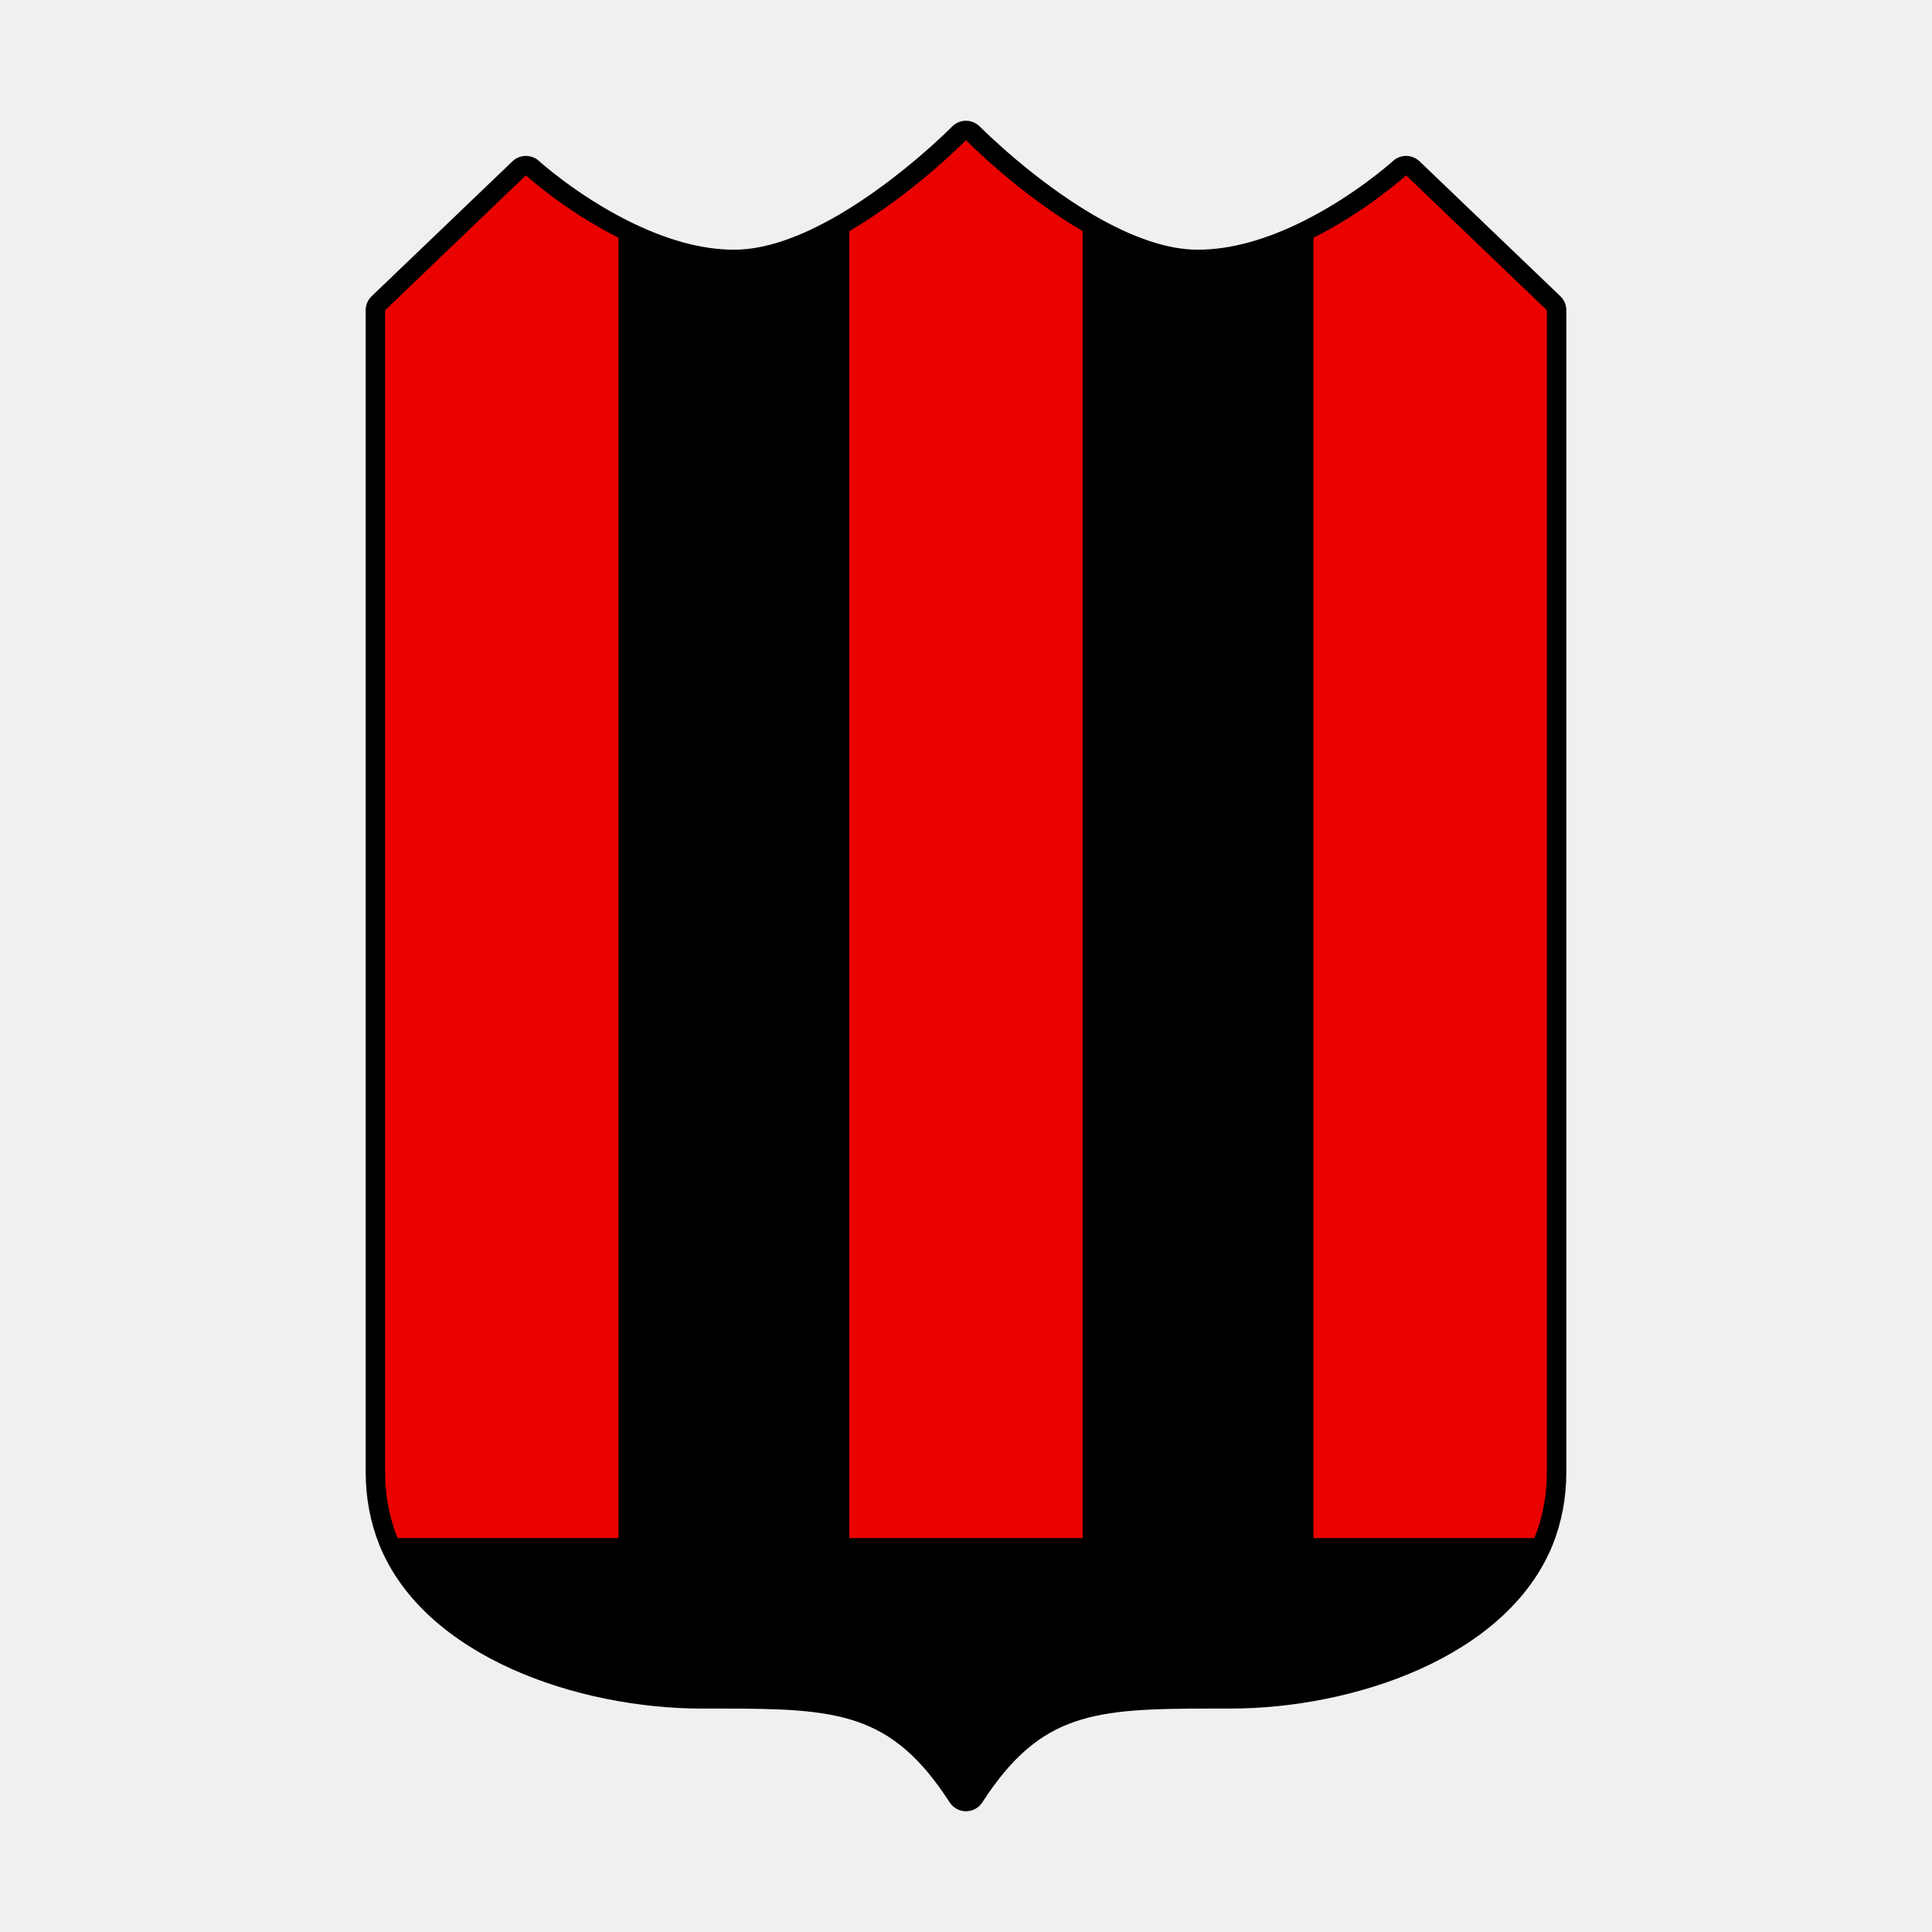
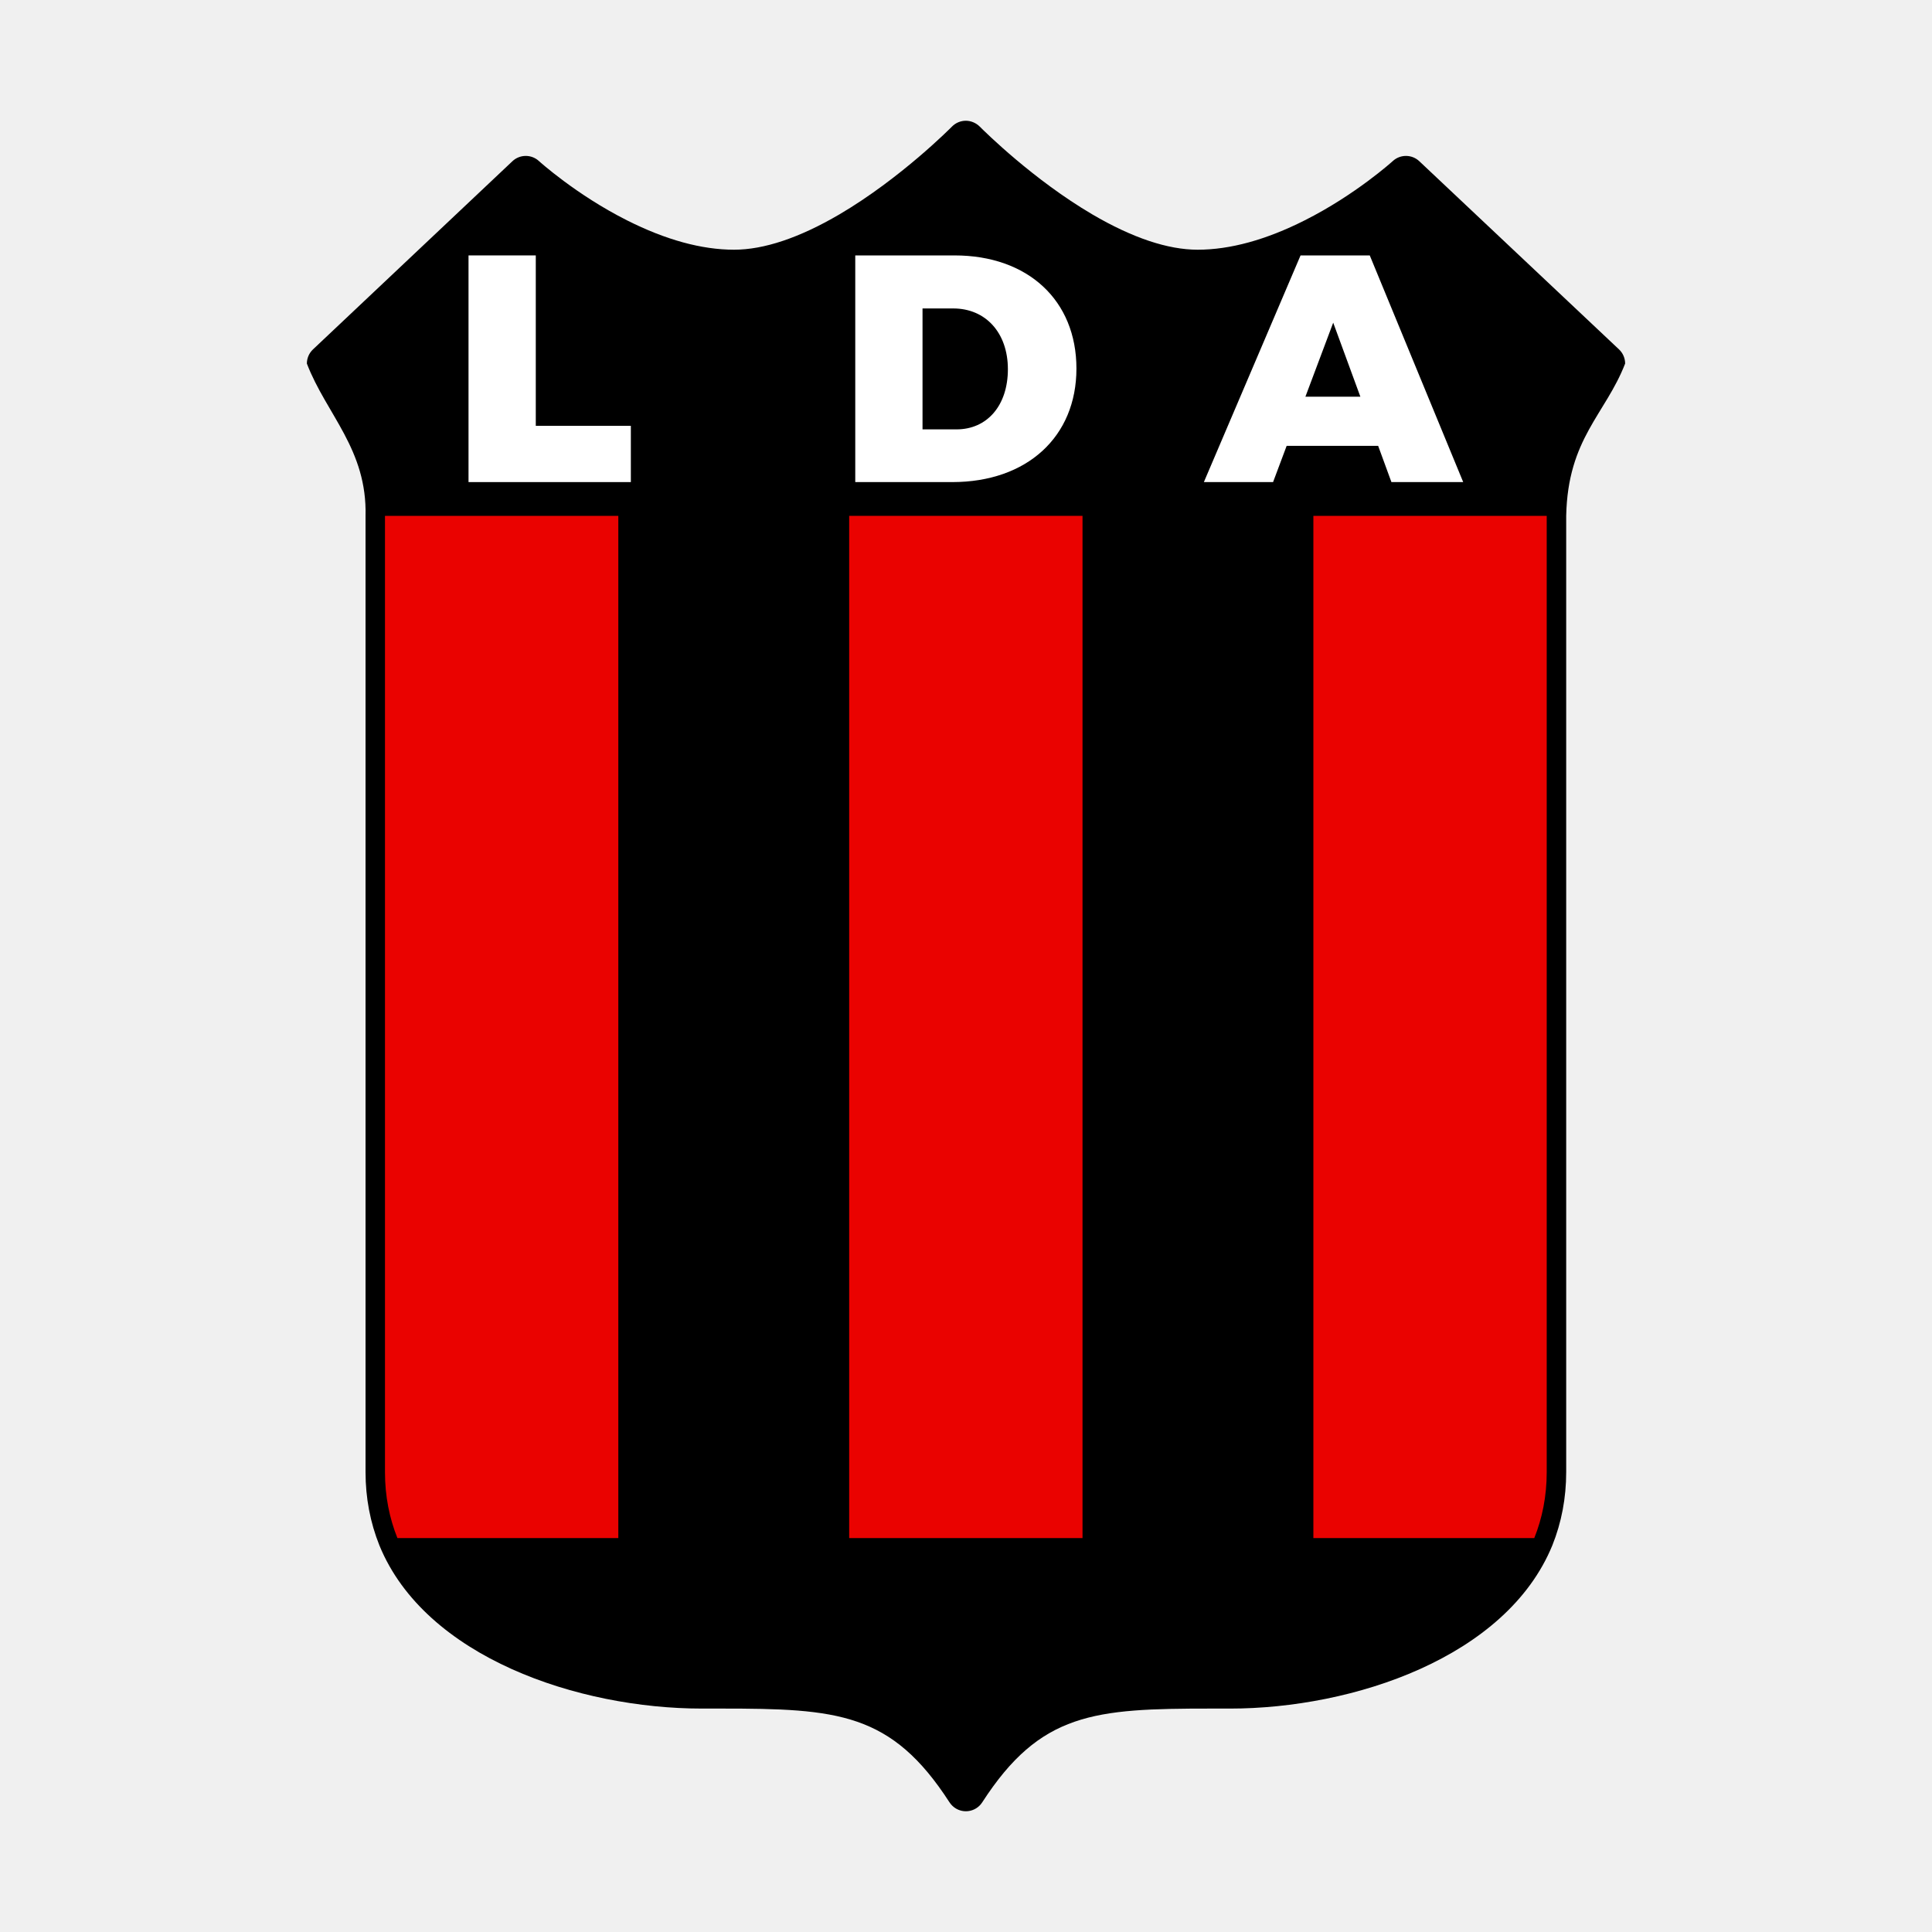
<svg xmlns="http://www.w3.org/2000/svg" data-name="图层_1" version="1.1" viewBox="0 0 800 800">
-   <path d="M400.006,750c-2.126,0-4.177-.84-5.693-2.359-.409-.406-.767-.852-1.076-1.33l-.006.006c-24.074-37.265-46.405-38.834-94.609-38.834l-7.939.003c-50.985,0-114.513-21.139-133.516-67.548-3.818-9.527-5.75-19.724-5.75-30.364V128.459c0-2.195.899-4.296,2.485-5.816l58.294-55.847c1.554-1.488,3.56-2.233,5.567-2.233,1.944,0,3.894.698,5.429,2.104.157.138,15.443,13.987,36.517,24.583,15.984,8.065,30.887,12.15,44.304,12.15,12.373,0,27.043-4.916,43.6-14.613,25.558-15.012,46.424-36.161,46.632-36.372,1.516-1.544,3.586-2.416,5.75-2.416,2.139,0,4.259.922,5.775,2.438,2.202,2.211,22.237,22.026,46.625,36.356,16.55,9.691,31.22,14.607,43.587,14.607,13.418,0,28.326-4.086,44.298-12.147,21.079-10.6,36.378-24.448,36.529-24.587,1.541-1.406,3.485-2.104,5.429-2.104,2.013,0,4.013.745,5.567,2.233l58.294,55.847c1.585,1.519,2.485,3.62,2.485,5.816v481.115c0,10.64-1.931,20.837-5.731,30.314-19.023,46.459-82.55,67.598-133.535,67.598l-7.939-.003c-48.211,0-70.536,1.569-94.609,38.834-1.321,2.044-3.491,3.381-5.913,3.639-.283.028-.566.044-.849.044Z" />
-   <path d="M582.234,72.611s-15.91,14.558-38.327,25.831c-14.171,7.15-30.919,13.012-47.925,13.012-15.782,0-32.594-6.892-47.667-15.717-26.861-15.782-48.311-37.683-48.311-37.683l-.005.005-.005-.005s-21.45,21.901-48.311,37.683c-15.073,8.825-31.885,15.717-47.667,15.717-17.006,0-33.753-5.862-47.925-13.012-22.417-11.273-38.327-25.831-38.327-25.831l-58.295,55.848v481.115c0,10.049,1.868,19.131,5.153,27.312,18.487,45.155,81.807,62.547,126.06,62.547,52.24,0,81.073-1.194,109.312,42.514.002-.005.004-.009.005-.014.002.005.004.009.005.014,28.239-43.709,57.072-42.514,109.312-42.514,44.253,0,107.573-17.392,126.06-62.547,3.285-8.181,5.153-17.263,5.153-27.312V128.459l-58.295-55.848Z" />
-   <g>
-     <path d="M448.305,95.736v541.15h-96.622V95.736c26.861-15.782,48.311-37.683,48.311-37.683,0,0,21.45,21.901,48.311,37.683Z" style="fill: #ea0200;" />
-     <path d="M640.519,128.459v481.115c0,10.049-1.868,19.131-5.153,27.312h-91.469V98.442c22.416-11.273,38.327-25.831,38.327-25.831l58.295,55.848Z" style="fill: #ea0200;" />
-     <path d="M256.091,98.442v538.445h-91.469c-3.285-8.181-5.153-17.263-5.153-27.312V128.459l58.295-55.848s15.91,14.558,38.327,25.831Z" style="fill: #ea0200;" />
-   </g>
+   <path d="M399.95,750c-2.126,0-4.177-.84-5.693-2.359-.409-.406-.767-.852-1.076-1.33l-.006.006c-24.074-37.265-46.405-38.835-94.609-38.835l-7.939.003c-50.985,0-114.513-21.139-133.516-67.548-3.818-9.527-5.749-19.724-5.749-30.364l-0-395.772c.736-27.712-16.196-42.172-24.294-63.257,0-2.196.9-4.296,2.485-5.816l82.588-77.933c1.554-1.488,3.56-2.233,5.567-2.233,1.944,0,3.894.698,5.428,2.104.157.138,15.443,13.987,36.517,24.584,15.984,8.064,30.887,12.15,44.304,12.15,12.373,0,27.043-4.916,43.599-14.613,25.558-15.012,46.424-36.161,46.632-36.372,1.516-1.544,3.586-2.415,5.75-2.415,2.139,0,4.259.921,5.775,2.438,2.202,2.211,22.237,22.026,46.626,36.356,16.55,9.691,31.22,14.607,43.587,14.607,13.418,0,28.326-4.086,44.298-12.147,21.08-10.6,36.378-24.448,36.529-24.587,1.541-1.406,3.485-2.104,5.428-2.104,2.013,0,4.013.745,5.567,2.233l82.702,77.933c1.585,1.52,2.485,3.62,2.485,5.816-8.136,21.019-23.744,30.992-24.408,63.057v395.973c0,10.64-1.931,20.837-5.731,30.314-19.022,46.459-82.551,67.598-133.535,67.598l-7.939-.003c-48.211,0-70.535,1.57-94.609,38.835-1.321,2.044-3.491,3.381-5.913,3.639-.283.028-.566.044-.849.044" />
+   <path d="M582.177,72.611s-15.91,14.558-38.327,25.83c-14.171,7.15-30.919,13.012-47.925,13.012-15.782,0-32.594-6.892-47.667-15.717-26.861-15.782-48.311-37.683-48.311-37.683l-.006.006-.006-.006s-21.45,21.901-48.311,37.683c-15.073,8.825-31.885,15.717-47.667,15.717-17.006,0-33.754-5.862-47.925-13.012-22.417-11.272-38.327-25.83-38.327-25.83l-58.295,55.848v481.115c0,10.049,1.868,19.131,5.153,27.312,18.487,45.155,81.807,62.547,126.06,62.547,52.24,0,81.073-1.194,109.312,42.514.002-.005.004-.009.006-.014.002.005.004.009.006.014,28.239-43.708,57.072-42.514,109.312-42.514,44.253,0,107.573-17.392,126.06-62.547,3.285-8.181,5.153-17.263,5.153-27.312V128.459l-58.295-55.848Z" />
+   <rect x="351.625" y="213.605" width="96.623" height="423.281" style="fill: #ea0200;" />
+   <path d="M640.462,213.605v395.969c0,10.049-1.868,19.131-5.153,27.312l-91.469-0V213.605h96.623Z" style="fill: #ea0200;" />
+   <path d="M256.033,213.605v423.281h-91.469c-3.285-8.181-5.153-17.263-5.153-27.312V213.605h96.622Z" style="fill: #ea0200;" />
+   <polygon points="261.222 176.326 261.222 199.622 194.006 199.622 194.006 105.762 221.856 105.762 221.856 176.326 261.222 176.326" style="fill: #fff;" />
+   <path d="M381.996,177.797h14.061c12.718,0,21.288-9.907,21.288-24.903,0-15.13-9.238-25.172-22.63-25.172h-12.718v50.076ZM395.252,105.762c30.395,0,50.475,18.61,50.475,46.862s-20.483,46.998-51.416,46.998l-40.166-0v-93.86l41.106 0Z" style="fill: #fff;" />
+   <path d="M552.054,133.613l-11.516,30.661h22.766l-11.25-30.661h0ZM532.773,184.626l-5.622,14.996h-28.654l40.035-93.86h28.655l38.693,93.86h-29.721l-5.492-14.996h-37.893Z" style="fill: #fff;" />
</svg>
